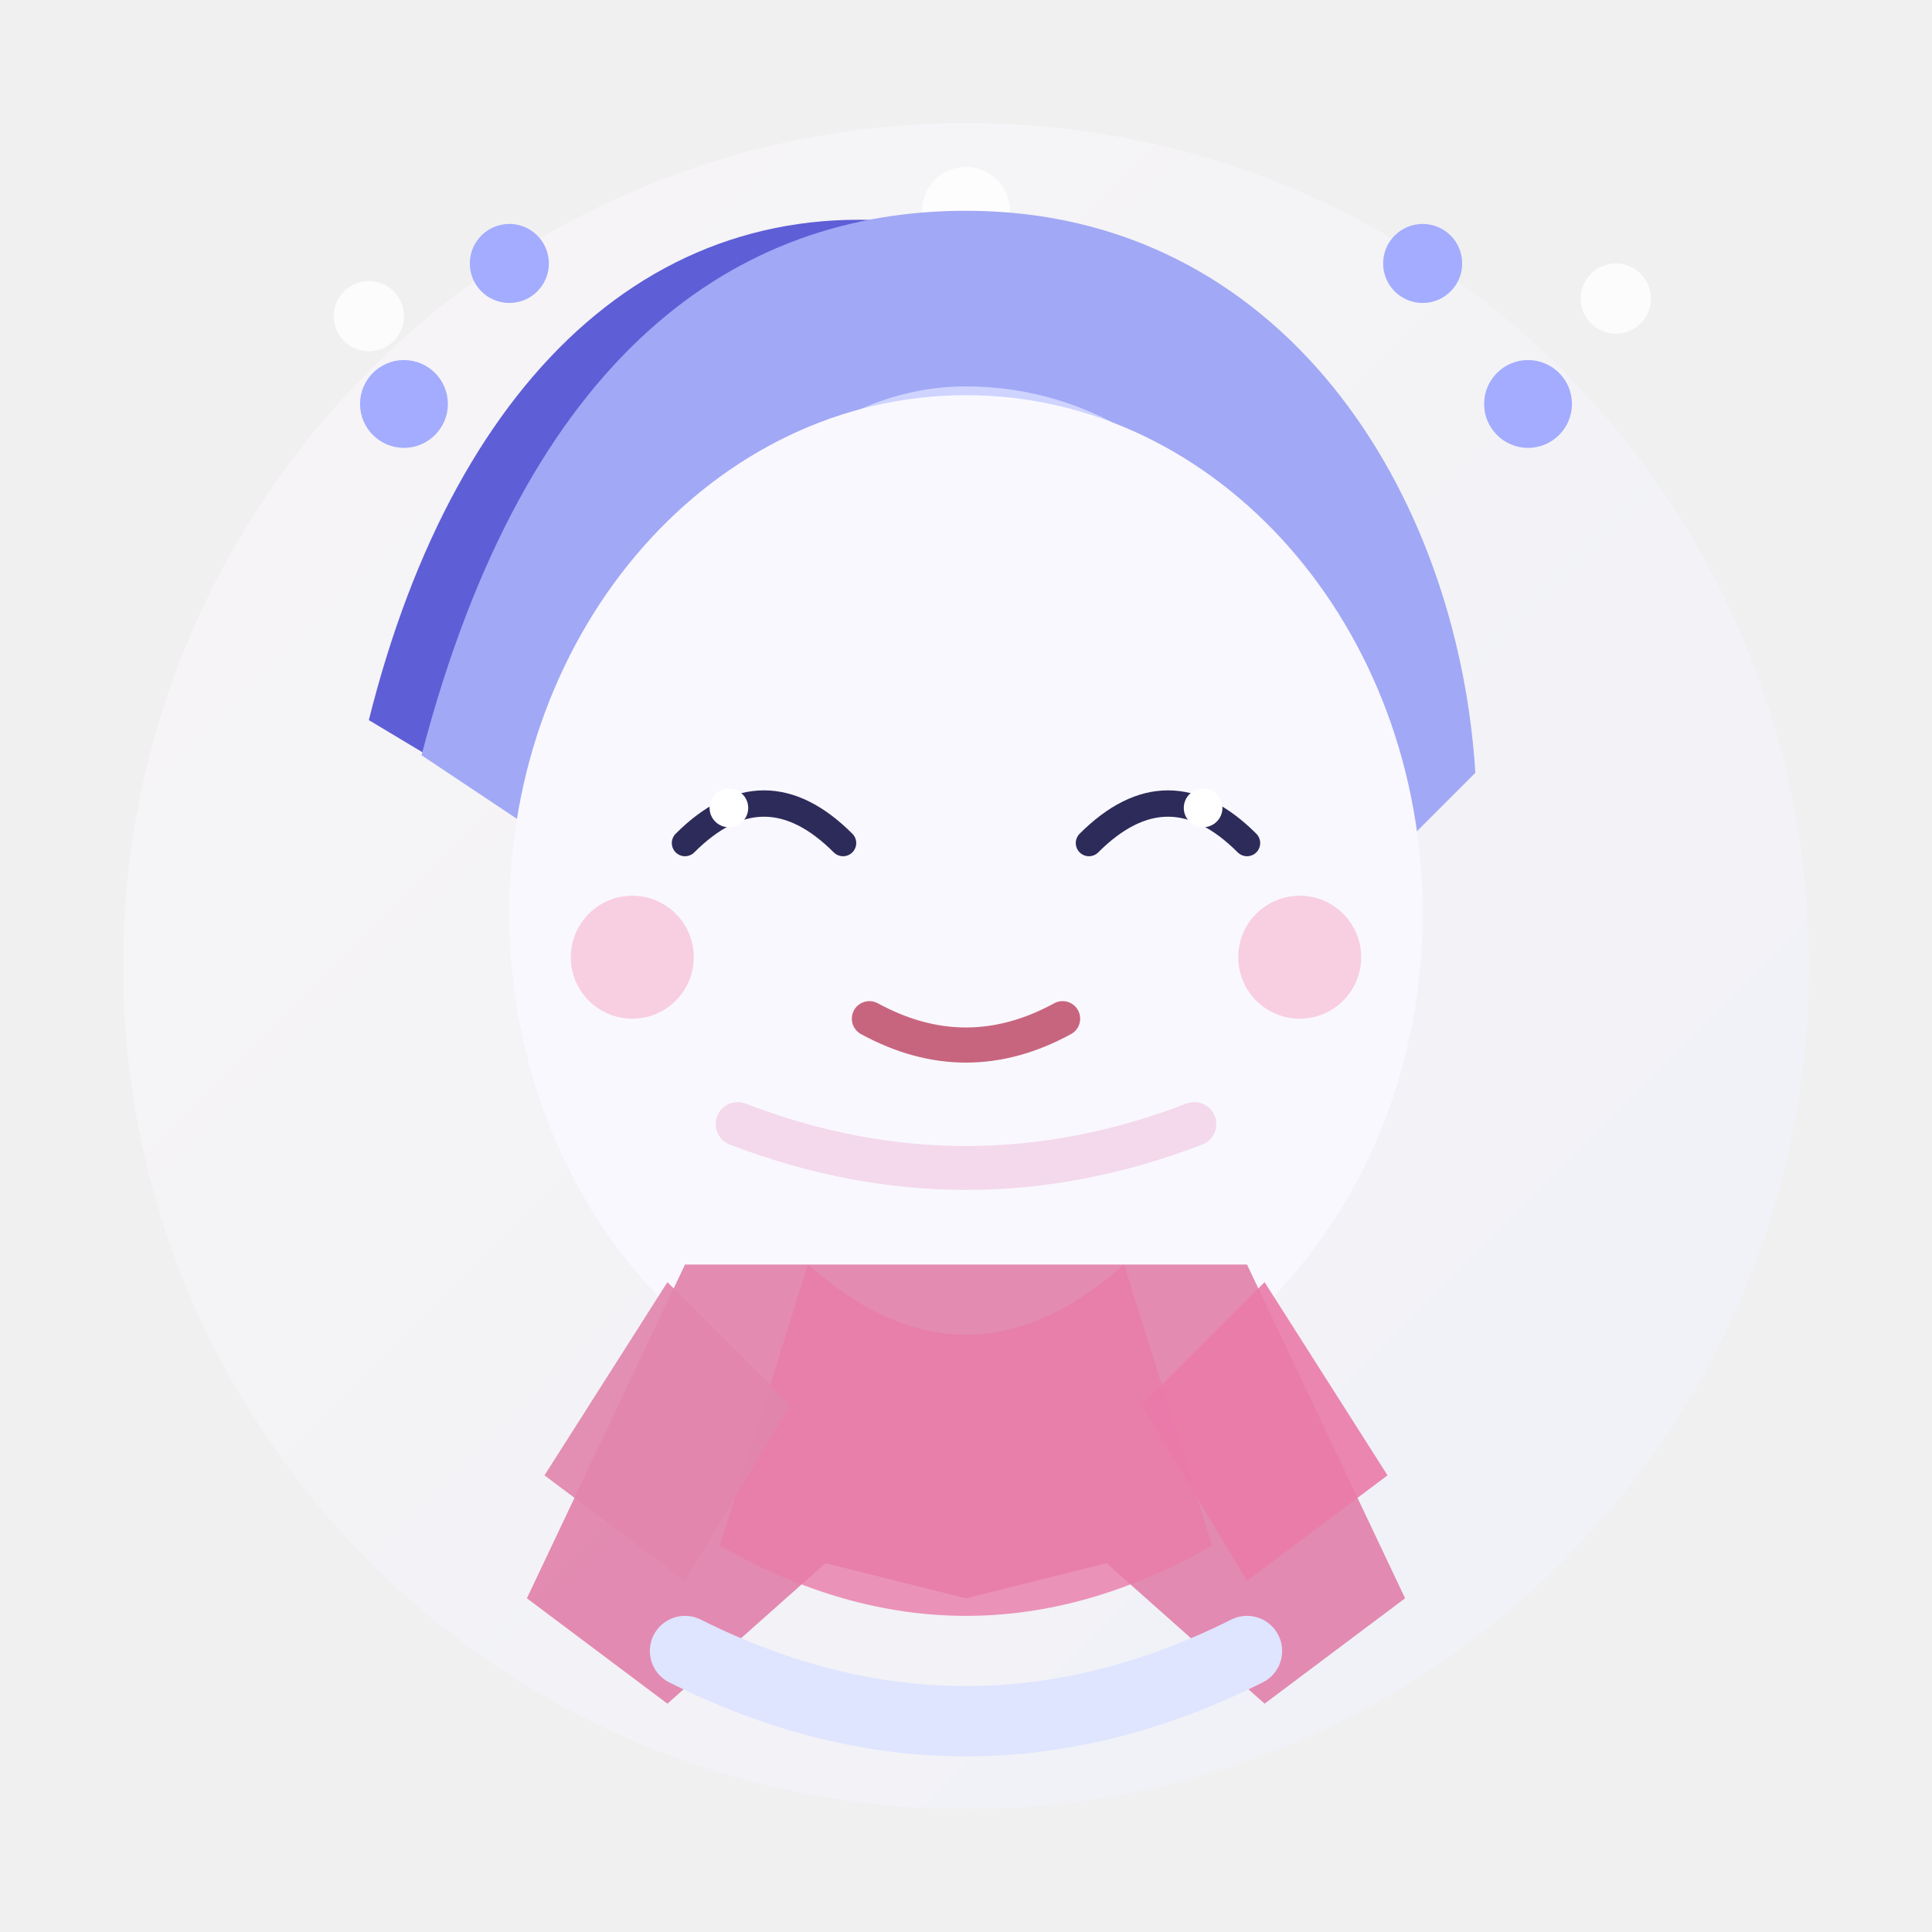
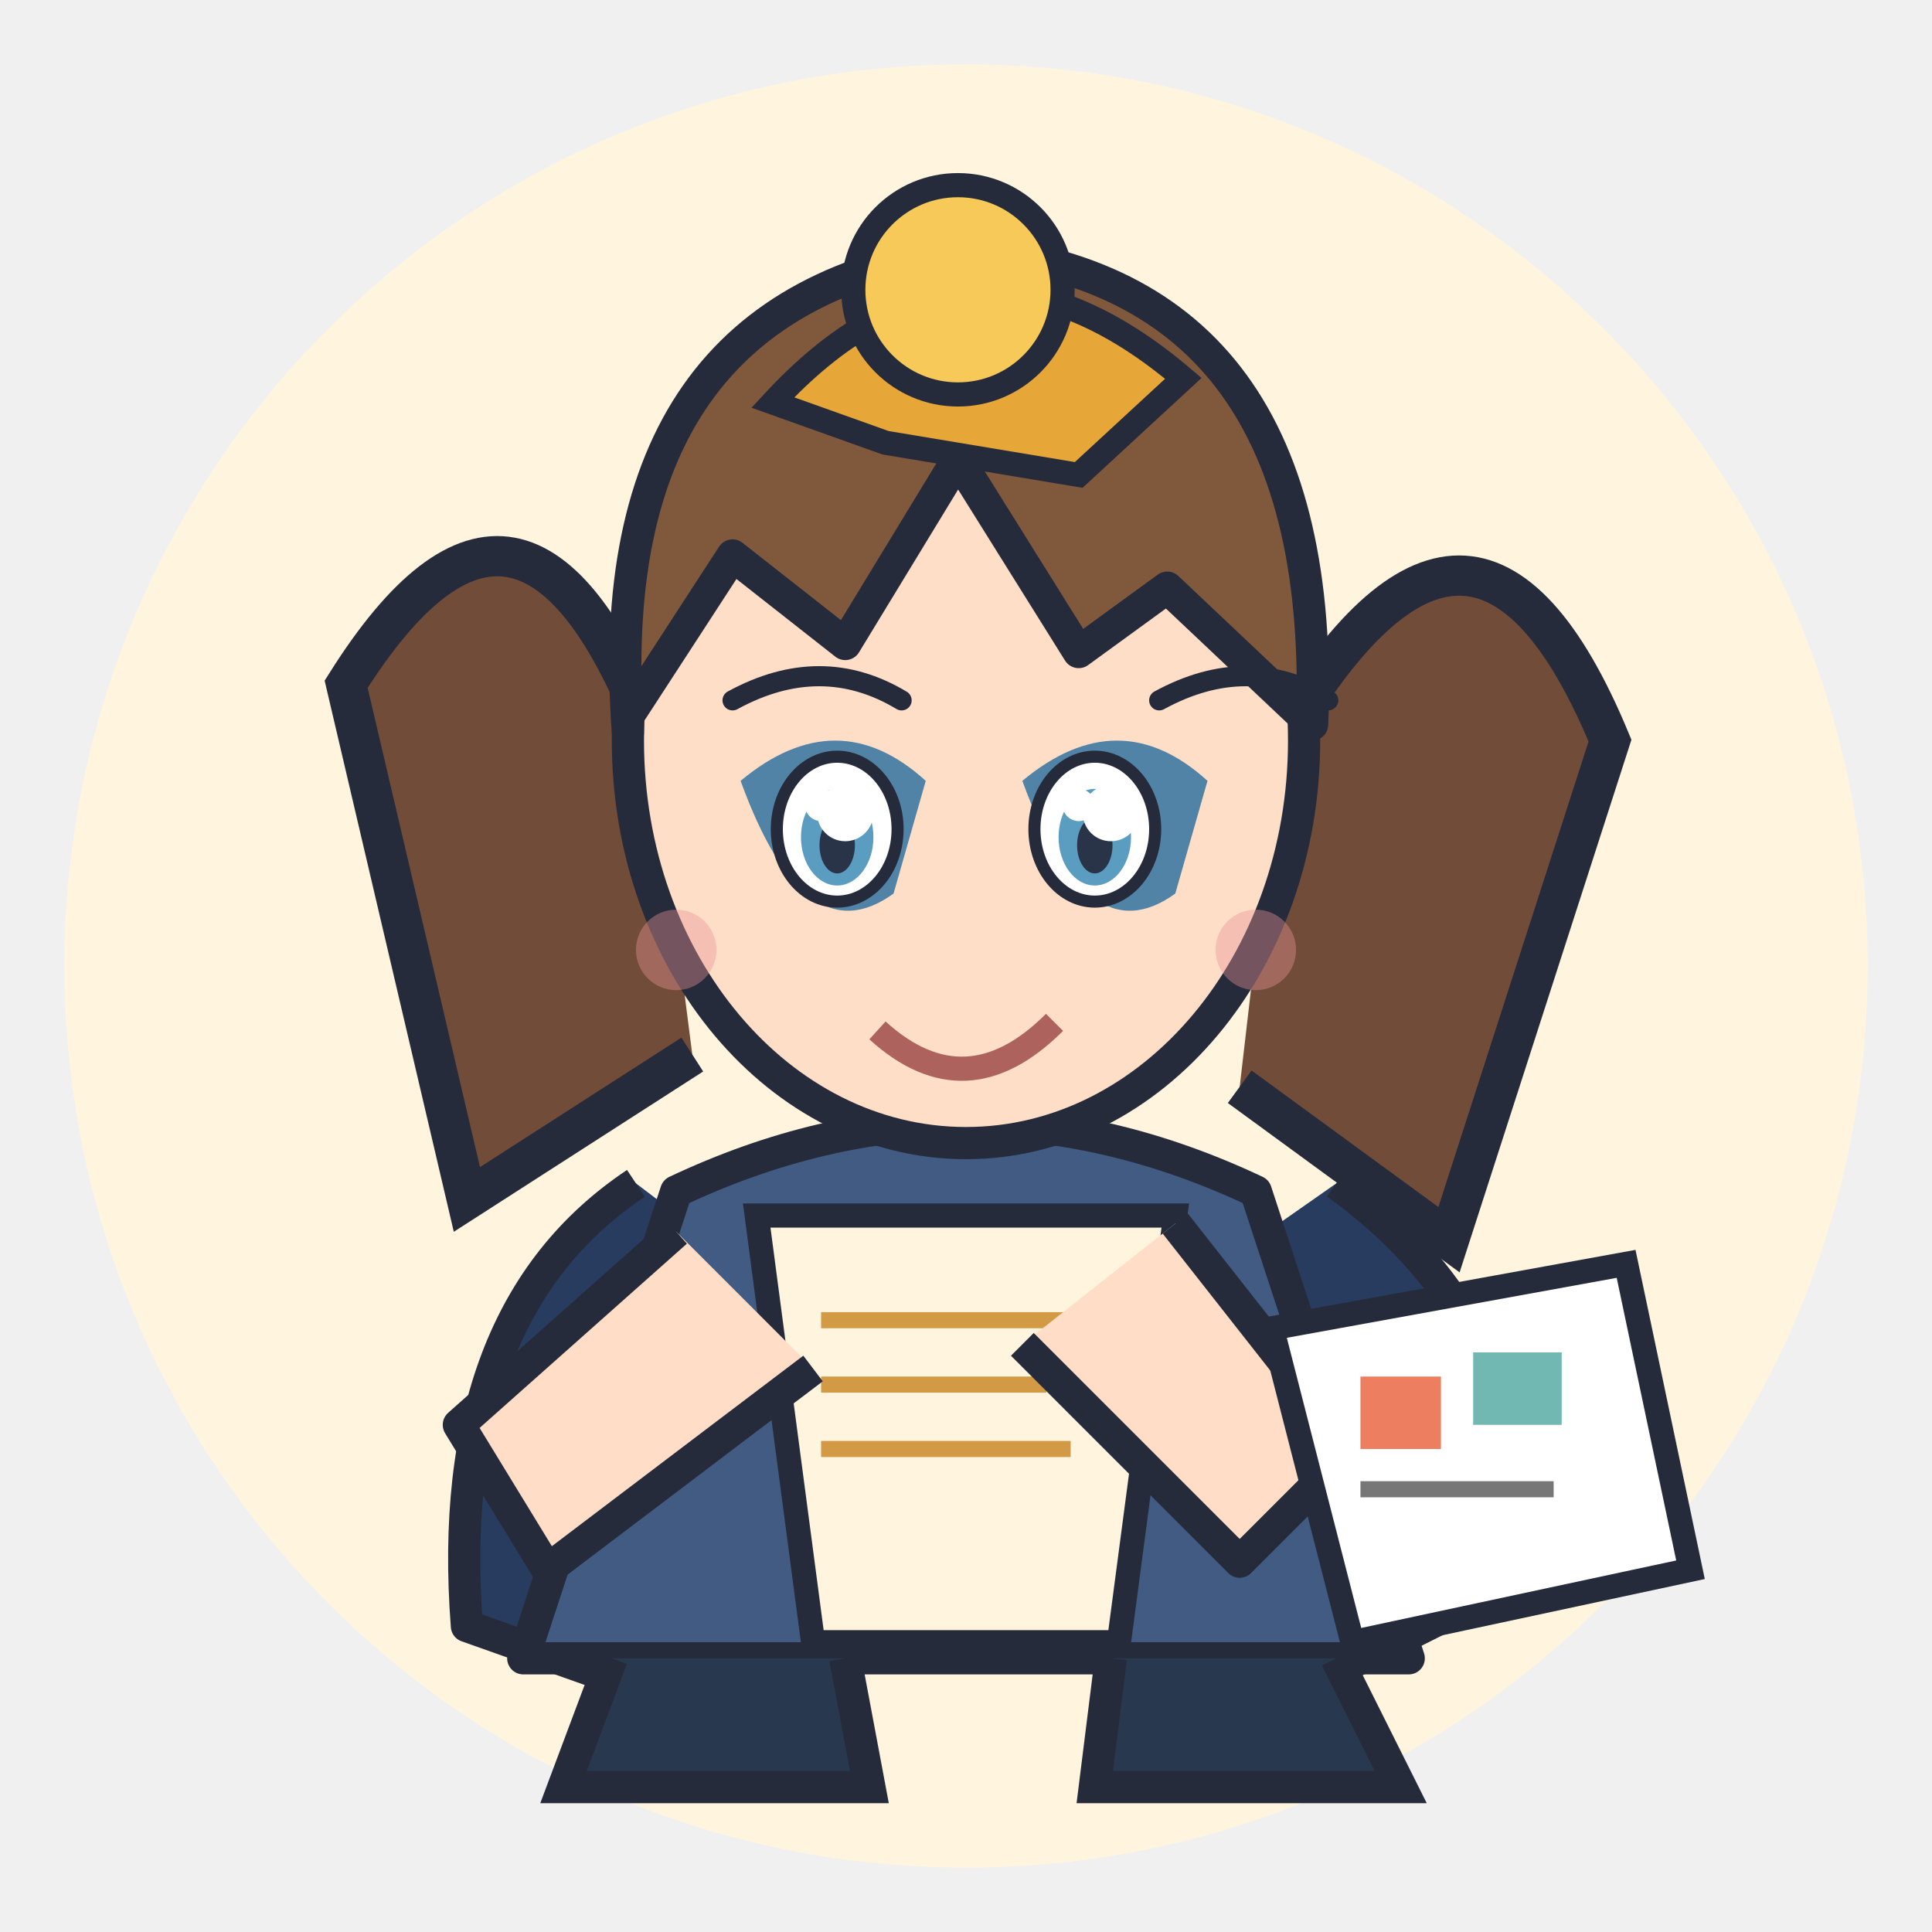
- <svg xmlns="http://www.w3.org/2000/svg" viewBox="0 0 220 220" role="img" aria-label="RWED personality character">
-   <defs>
-     <linearGradient id="bg-RWED" x1="0" x2="1" y1="0" y2="1">
-       <stop offset="0" stop-color="#fffafc" />
-       <stop offset="1" stop-color="#eef2ff" />
-     </linearGradient>
-   </defs>
-   <circle cx="110" cy="110" r="96" fill="url(#bg-RWED)" opacity="0.45" />
-   <g fill="white" opacity="0.8">
-     <circle cx="42" cy="36" r="4" />
-     <circle cx="184" cy="34" r="4" />
-     <circle cx="110" cy="24" r="5" />
-   </g>
-   <path d="M42 82 C52 42 76 20 108 26 C142 32 162 58 166 86 L148 100 L118 102 L110 80 L102 102 L72 100 Z" fill="#5e5ed7" />
-   <path d="M56 72 C67 49 86 38 108 40 C130 42 144 58 148 80 L136 92 L110 96 L84 92 Z" fill="#7d8bf7" opacity="0.96" />
-   <path d="M48 86 C60 40 84 24 110 24 C146 24 166 56 168 88 L154 102 L124 102 L110 72 L96 102 L66 98 Z" fill="#a1a8f5" />
-   <path d="M72 78 C82 54 96 44 110 44 C124 44 138 52 146 70 L136 90 L110 96 L84 90 Z" fill="#d0d6ff" opacity="0.95" />
-   <ellipse cx="110" cy="104" rx="52" ry="59" fill="#f9f8ff" />
-   <circle cx="72" cy="109" r="7" fill="#f7c4d8" opacity="0.8" />
-   <circle cx="148" cy="109" r="7" fill="#f7c4d8" opacity="0.8" />
-   <path d="M78 96 C84 90 90 90 96 96" fill="none" stroke="#2d2b59" stroke-width="3" stroke-linecap="round" />
-   <path d="M124 96 C130 90 136 90 142 96" fill="none" stroke="#2d2b59" stroke-width="3" stroke-linecap="round" />
-   <circle cx="83" cy="92" r="2.2" fill="#fff" />
-   <circle cx="137" cy="92" r="2.2" fill="#fff" />
-   <path d="M99 116 Q110 122 121 116" fill="none" stroke="#c8657e" stroke-width="4" stroke-linecap="round" />
-   <path d="M84 128 Q110 138 136 128" fill="none" stroke="#f3d9eb" stroke-width="5" stroke-linecap="round" />
-   <path d="M78 144 L60 182 L76 194 L94 178 L110 182 L126 178 L144 194 L160 182 L142 144 Z" fill="#e286ae" opacity="0.96" />
-   <path d="M92 144 Q110 160 128 144 L138 176 Q110 192 82 176 Z" fill="#ea7aa9" opacity="0.8" />
-   <path d="M76 146 L62 168 L78 180 L90 160 Z" fill="#e286ae" opacity="0.92" />
-   <path d="M144 146 L158 168 L142 180 L130 160 Z" fill="#ea7aa9" opacity="0.9" />
-   <g fill="#9ca6ff" opacity="0.92">
-     <circle cx="46" cy="46" r="5" />
-     <circle cx="58" cy="30" r="4.5" />
-     <circle cx="174" cy="46" r="5" />
-     <circle cx="162" cy="30" r="4.5" />
-   </g>
-   <path d="M78 188 Q110 204 142 188" fill="none" stroke="#dfe4ff" stroke-width="8" stroke-linecap="round" />
+ <svg xmlns="http://www.w3.org/2000/svg" viewBox="0 0 240 240" role="img" aria-label="Anime director holding a storyboard">
+   <circle cx="120" cy="120" r="112" fill="#fff5df" />
+   <path d="M79 147q-24 16-21 55l31 11 23-41m54-25q25 18 23 49l-30 15-23-43" fill="#273c5e" stroke="#262b3c" stroke-width="4" stroke-linejoin="round" />
+   <path d="M84 148q36-17 72 0l19 58H65z" fill="#415b83" stroke="#262b3c" stroke-width="4" stroke-linejoin="round" />
+   <path d="M94 151h52l-7 53h-38z" fill="#fff5de" stroke="#262b3c" stroke-width="3" />
+   <path d="M102 164h34m-34 8h28m-28 8h31" stroke="#d39a45" stroke-width="2" />
+   <path d="M84 153l-27 24 11 18 33-25m45-18 22 28-14 14-27-27" fill="#ffddc6" stroke="#262b3c" stroke-width="4" stroke-linejoin="round" />
+   <path d="M158 165l44-8 8 38-42 9z" fill="#fff" stroke="#262b3c" stroke-width="3" />
+   <rect x="169" y="171" width="10" height="9" fill="#ee7e60" />
+   <rect x="183" y="168" width="11" height="9" fill="#71b8b2" />
+   <path d="M169 185h24" stroke="#777" stroke-width="2" />
+   <path d="M81 92q-16-42-38-7l15 64 28-18m73-39q24-41 41 0l-20 62-26-19" fill="#714c39" stroke="#262b3c" stroke-width="5" />
+   <ellipse cx="120" cy="92" rx="42" ry="50" fill="#ffdec8" stroke="#262b3c" stroke-width="4" />
+   <path d="M78 91q-4-54 42-60 45 4 43 59l-18-17-11 8-15-24-14 23-14-11-13 20z" fill="#80593d" stroke="#262b3c" stroke-width="4" stroke-linejoin="round" />
+   <path d="M92 97q12-10 23 0l-4 14q-11 8-19-14m35 0q12-10 23 0l-4 14q-11 8-19-14" fill="#5083a5" />
+   <path d="M91 87q11-6 21 0m32 0q11-6 21 0" fill="none" stroke="#262b3c" stroke-width="2.5" stroke-linecap="round" />
+   <ellipse cx="104" cy="103" rx="7.5" ry="9" fill="#fff" stroke="#262b3c" stroke-width="1.5" />
+   <ellipse cx="136" cy="103" rx="7.5" ry="9" fill="#fff" stroke="#262b3c" stroke-width="1.5" />
+   <ellipse cx="104" cy="104" rx="4.5" ry="6" fill="#5b9dc0" />
+   <ellipse cx="136" cy="104" rx="4.5" ry="6" fill="#5b9dc0" />
+   <ellipse cx="104" cy="105" rx="2.2" ry="3.5" fill="#293449" />
+   <ellipse cx="136" cy="105" rx="2.2" ry="3.5" fill="#293449" />
+   <circle cx="102" cy="100" r="2" fill="#fff" />
+   <circle cx="134" cy="100" r="2" fill="#fff" />
+   <circle cx="84" cy="118" r="5" fill="#e99194" opacity=".4" />
+   <circle cx="156" cy="118" r="5" fill="#e99194" opacity=".4" />
+   <circle cx="105" cy="101" r="3.5" fill="#fff" />
+   <circle cx="138" cy="101" r="3.5" fill="#fff" />
+   <path d="M109 128q11 10 22-1" fill="none" stroke="#ad625e" stroke-width="3" />
+   <path d="M96 50q24-26 51-3l-13 12-24-4z" fill="#e6a738" stroke="#262b3c" stroke-width="3" />
+   <circle cx="119" cy="36" r="13" fill="#f6c958" stroke="#262b3c" stroke-width="3" />
+   <path d="M76 206l-6 16h38l-3-16m61 0 8 16h-38l2-16" fill="#27384f" stroke="#262b3c" stroke-width="4" />
</svg>
